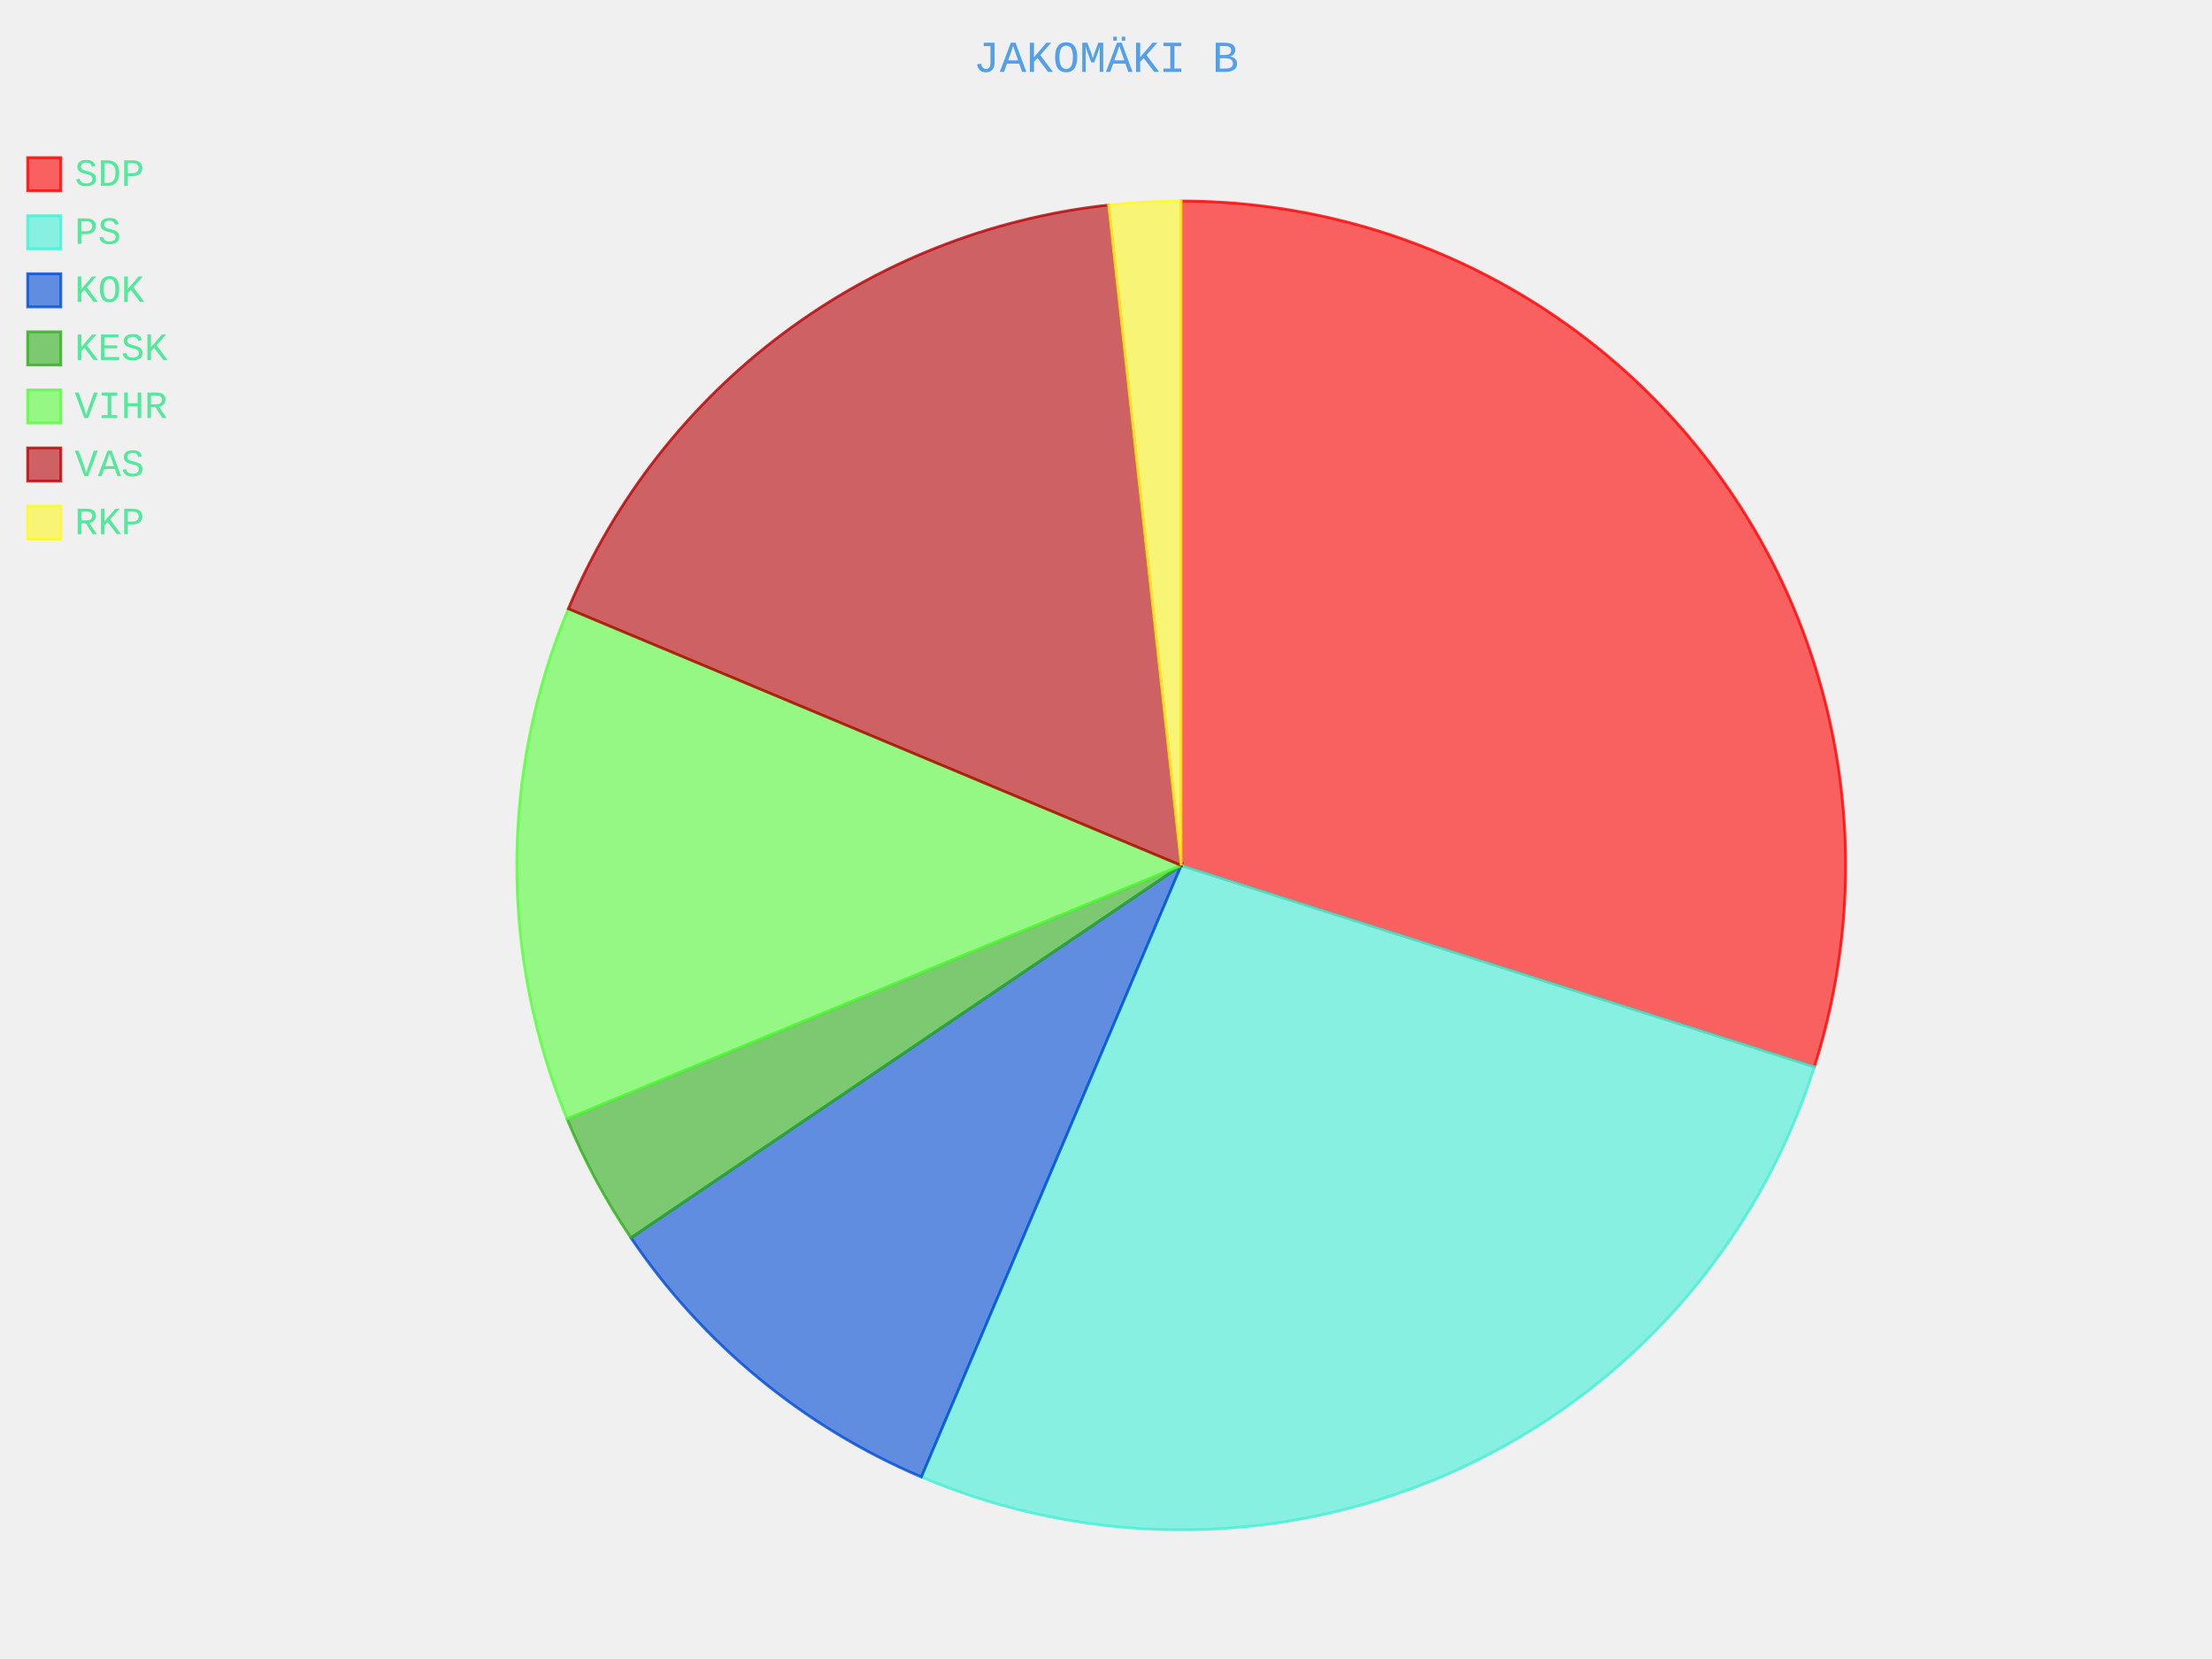
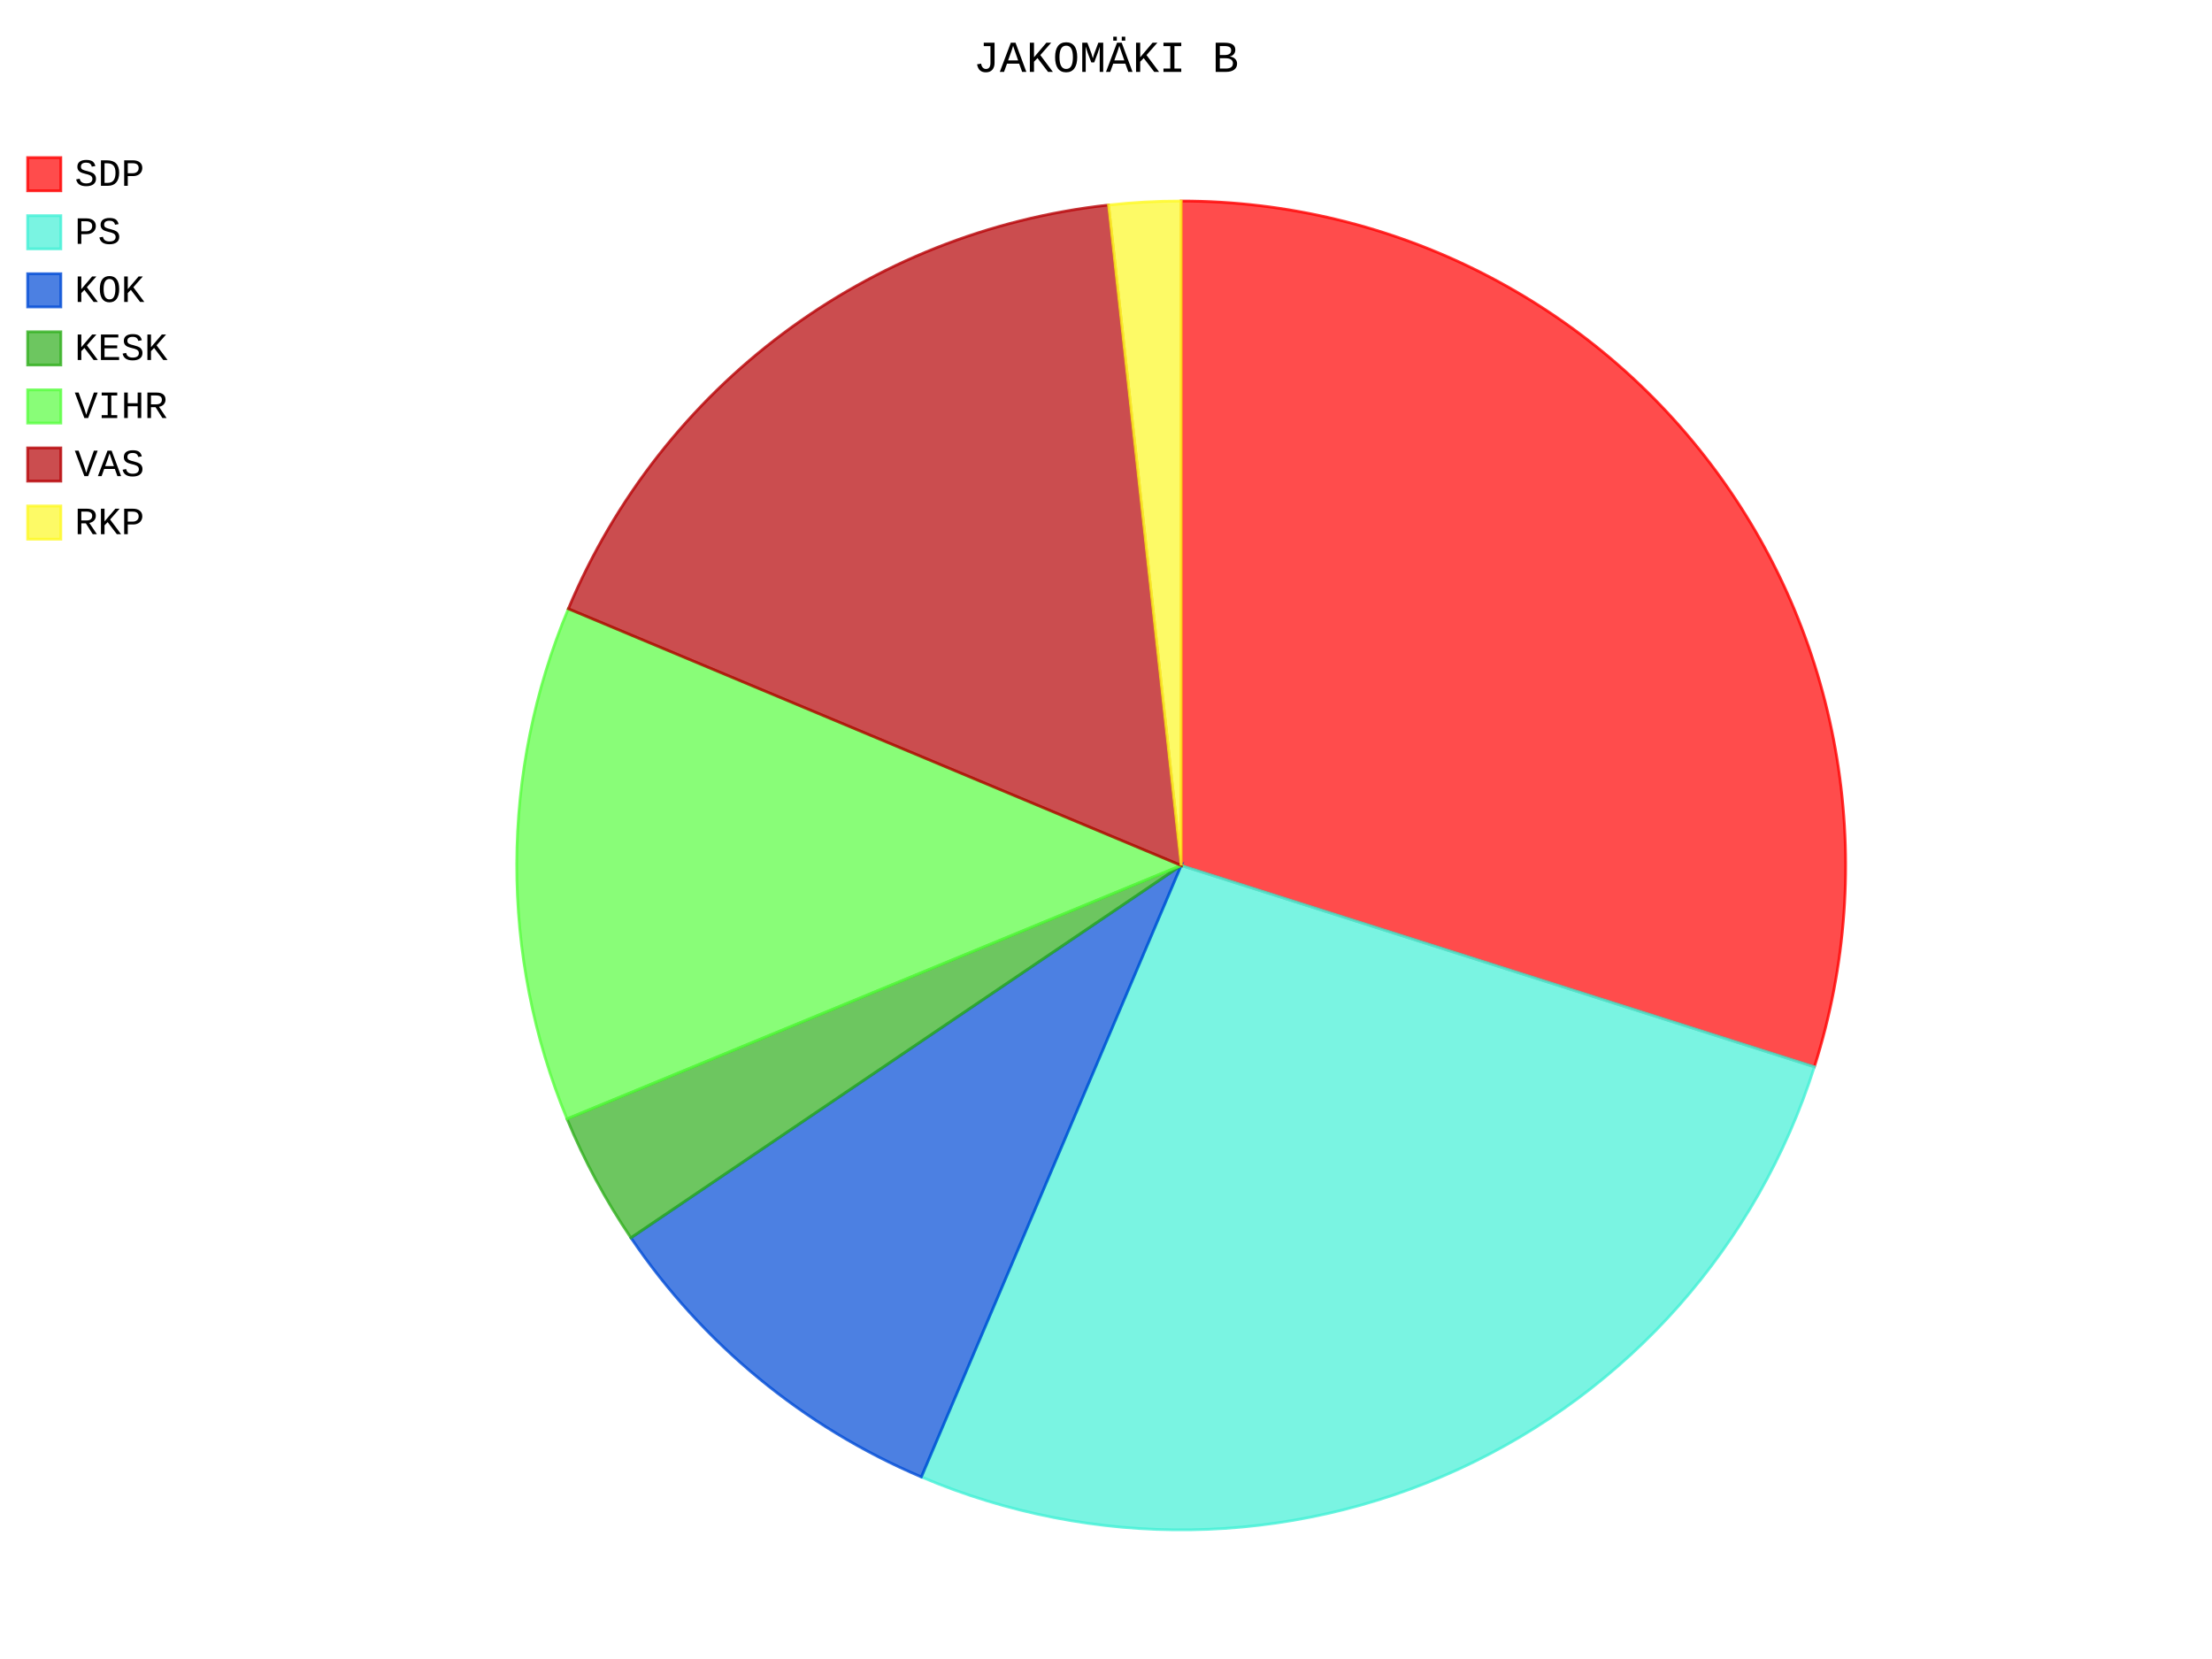
- <svg xmlns="http://www.w3.org/2000/svg" class="pygal-chart" id="chart-0dd0da74-3f59-462e-ad7d-adc06aadbe22" viewBox="0 0 800 600">
+ <svg xmlns="http://www.w3.org/2000/svg" class="pygal-chart" id="chart-fb249247-f47c-4e76-b187-f117db87d204" viewBox="0 0 800 600">
  <defs>
-     <style type="text/css">#chart-0dd0da74-3f59-462e-ad7d-adc06aadbe22{-webkit-user-select:none;-webkit-font-smoothing:antialiased;font-family:Consolas,"Liberation Mono",Menlo,Courier,monospace}#chart-0dd0da74-3f59-462e-ad7d-adc06aadbe22 .title{font-family:Consolas,"Liberation Mono",Menlo,Courier,monospace;font-size:16px}#chart-0dd0da74-3f59-462e-ad7d-adc06aadbe22 .legends .legend text{font-family:Consolas,"Liberation Mono",Menlo,Courier,monospace;font-size:14px}#chart-0dd0da74-3f59-462e-ad7d-adc06aadbe22 .axis text{font-family:Consolas,"Liberation Mono",Menlo,Courier,monospace;font-size:10px}#chart-0dd0da74-3f59-462e-ad7d-adc06aadbe22 .axis text.major{font-family:Consolas,"Liberation Mono",Menlo,Courier,monospace;font-size:10px}#chart-0dd0da74-3f59-462e-ad7d-adc06aadbe22 .text-overlay text.value{font-family:Consolas,"Liberation Mono",Menlo,Courier,monospace;font-size:16px}#chart-0dd0da74-3f59-462e-ad7d-adc06aadbe22 .text-overlay text.label{font-family:Consolas,"Liberation Mono",Menlo,Courier,monospace;font-size:10px}#chart-0dd0da74-3f59-462e-ad7d-adc06aadbe22 .tooltip{font-family:Consolas,"Liberation Mono",Menlo,Courier,monospace;font-size:14px}#chart-0dd0da74-3f59-462e-ad7d-adc06aadbe22 text.no_data{font-family:Consolas,"Liberation Mono",Menlo,Courier,monospace;font-size:64px}
- #chart-0dd0da74-3f59-462e-ad7d-adc06aadbe22{background-color:transparent}#chart-0dd0da74-3f59-462e-ad7d-adc06aadbe22 path,#chart-0dd0da74-3f59-462e-ad7d-adc06aadbe22 line,#chart-0dd0da74-3f59-462e-ad7d-adc06aadbe22 rect,#chart-0dd0da74-3f59-462e-ad7d-adc06aadbe22 circle{-webkit-transition:1000ms ease-in;-moz-transition:1000ms ease-in;transition:1000ms ease-in}#chart-0dd0da74-3f59-462e-ad7d-adc06aadbe22 .graph &gt; .background{fill:transparent}#chart-0dd0da74-3f59-462e-ad7d-adc06aadbe22 .plot &gt; .background{fill:transparent}#chart-0dd0da74-3f59-462e-ad7d-adc06aadbe22 .graph{fill:#53E89B}#chart-0dd0da74-3f59-462e-ad7d-adc06aadbe22 text.no_data{fill:#53A0E8}#chart-0dd0da74-3f59-462e-ad7d-adc06aadbe22 .title{fill:#53A0E8}#chart-0dd0da74-3f59-462e-ad7d-adc06aadbe22 .legends .legend text{fill:#53E89B}#chart-0dd0da74-3f59-462e-ad7d-adc06aadbe22 .legends .legend:hover text{fill:#53A0E8}#chart-0dd0da74-3f59-462e-ad7d-adc06aadbe22 .axis .line{stroke:#53A0E8}#chart-0dd0da74-3f59-462e-ad7d-adc06aadbe22 .axis .guide.line{stroke:#630C0D}#chart-0dd0da74-3f59-462e-ad7d-adc06aadbe22 .axis .major.line{stroke:#53E89B}#chart-0dd0da74-3f59-462e-ad7d-adc06aadbe22 .axis text.major{fill:#53A0E8}#chart-0dd0da74-3f59-462e-ad7d-adc06aadbe22 .axis.y .guides:hover .guide.line,#chart-0dd0da74-3f59-462e-ad7d-adc06aadbe22 .line-graph .axis.x .guides:hover .guide.line,#chart-0dd0da74-3f59-462e-ad7d-adc06aadbe22 .stackedline-graph .axis.x .guides:hover .guide.line,#chart-0dd0da74-3f59-462e-ad7d-adc06aadbe22 .xy-graph .axis.x .guides:hover .guide.line{stroke:#53A0E8}#chart-0dd0da74-3f59-462e-ad7d-adc06aadbe22 .axis .guides:hover text{fill:#53A0E8}#chart-0dd0da74-3f59-462e-ad7d-adc06aadbe22 .reactive{fill-opacity:.6;stroke-opacity:.8}#chart-0dd0da74-3f59-462e-ad7d-adc06aadbe22 .ci{stroke:#53E89B}#chart-0dd0da74-3f59-462e-ad7d-adc06aadbe22 .reactive.active,#chart-0dd0da74-3f59-462e-ad7d-adc06aadbe22 .active .reactive{fill-opacity:.9;stroke-opacity:.9;stroke-width:4}#chart-0dd0da74-3f59-462e-ad7d-adc06aadbe22 .ci .reactive.active{stroke-width:1.5}#chart-0dd0da74-3f59-462e-ad7d-adc06aadbe22 .series text{fill:#53A0E8}#chart-0dd0da74-3f59-462e-ad7d-adc06aadbe22 .tooltip rect{fill:transparent;stroke:#53A0E8;-webkit-transition:opacity 1000ms ease-in;-moz-transition:opacity 1000ms ease-in;transition:opacity 1000ms ease-in}#chart-0dd0da74-3f59-462e-ad7d-adc06aadbe22 .tooltip .label{fill:#53E89B}#chart-0dd0da74-3f59-462e-ad7d-adc06aadbe22 .tooltip .label{fill:#53E89B}#chart-0dd0da74-3f59-462e-ad7d-adc06aadbe22 .tooltip .legend{font-size:.8em;fill:#630C0D}#chart-0dd0da74-3f59-462e-ad7d-adc06aadbe22 .tooltip .x_label{font-size:.6em;fill:#53A0E8}#chart-0dd0da74-3f59-462e-ad7d-adc06aadbe22 .tooltip .xlink{font-size:.5em;text-decoration:underline}#chart-0dd0da74-3f59-462e-ad7d-adc06aadbe22 .tooltip .value{font-size:1.5em}#chart-0dd0da74-3f59-462e-ad7d-adc06aadbe22 .bound{font-size:.5em}#chart-0dd0da74-3f59-462e-ad7d-adc06aadbe22 .max-value{font-size:.75em;fill:#630C0D}#chart-0dd0da74-3f59-462e-ad7d-adc06aadbe22 .map-element{fill:transparent;stroke:#630C0D !important}#chart-0dd0da74-3f59-462e-ad7d-adc06aadbe22 .map-element .reactive{fill-opacity:inherit;stroke-opacity:inherit}#chart-0dd0da74-3f59-462e-ad7d-adc06aadbe22 .color-0,#chart-0dd0da74-3f59-462e-ad7d-adc06aadbe22 .color-0 a:visited{stroke:#ff0000;fill:#ff0000}#chart-0dd0da74-3f59-462e-ad7d-adc06aadbe22 .color-1,#chart-0dd0da74-3f59-462e-ad7d-adc06aadbe22 .color-1 a:visited{stroke:#42f0d6;fill:#42f0d6}#chart-0dd0da74-3f59-462e-ad7d-adc06aadbe22 .color-2,#chart-0dd0da74-3f59-462e-ad7d-adc06aadbe22 .color-2 a:visited{stroke:#004bd6;fill:#004bd6}#chart-0dd0da74-3f59-462e-ad7d-adc06aadbe22 .color-3,#chart-0dd0da74-3f59-462e-ad7d-adc06aadbe22 .color-3 a:visited{stroke:#30af1d;fill:#30af1d}#chart-0dd0da74-3f59-462e-ad7d-adc06aadbe22 .color-4,#chart-0dd0da74-3f59-462e-ad7d-adc06aadbe22 .color-4 a:visited{stroke:#58fd3f;fill:#58fd3f}#chart-0dd0da74-3f59-462e-ad7d-adc06aadbe22 .color-5,#chart-0dd0da74-3f59-462e-ad7d-adc06aadbe22 .color-5 a:visited{stroke:#b60205;fill:#b60205}#chart-0dd0da74-3f59-462e-ad7d-adc06aadbe22 .color-6,#chart-0dd0da74-3f59-462e-ad7d-adc06aadbe22 .color-6 a:visited{stroke:#fdf926;fill:#fdf926}#chart-0dd0da74-3f59-462e-ad7d-adc06aadbe22 .text-overlay .color-0 text{fill:black}#chart-0dd0da74-3f59-462e-ad7d-adc06aadbe22 .text-overlay .color-1 text{fill:black}#chart-0dd0da74-3f59-462e-ad7d-adc06aadbe22 .text-overlay .color-2 text{fill:black}#chart-0dd0da74-3f59-462e-ad7d-adc06aadbe22 .text-overlay .color-3 text{fill:black}#chart-0dd0da74-3f59-462e-ad7d-adc06aadbe22 .text-overlay .color-4 text{fill:black}#chart-0dd0da74-3f59-462e-ad7d-adc06aadbe22 .text-overlay .color-5 text{fill:black}#chart-0dd0da74-3f59-462e-ad7d-adc06aadbe22 .text-overlay .color-6 text{fill:black}
- #chart-0dd0da74-3f59-462e-ad7d-adc06aadbe22 text.no_data{text-anchor:middle}#chart-0dd0da74-3f59-462e-ad7d-adc06aadbe22 .guide.line{fill:none}#chart-0dd0da74-3f59-462e-ad7d-adc06aadbe22 .centered{text-anchor:middle}#chart-0dd0da74-3f59-462e-ad7d-adc06aadbe22 .title{text-anchor:middle}#chart-0dd0da74-3f59-462e-ad7d-adc06aadbe22 .legends .legend text{fill-opacity:1}#chart-0dd0da74-3f59-462e-ad7d-adc06aadbe22 .axis.x text{text-anchor:middle}#chart-0dd0da74-3f59-462e-ad7d-adc06aadbe22 .axis.x:not(.web) text[transform]{text-anchor:start}#chart-0dd0da74-3f59-462e-ad7d-adc06aadbe22 .axis.x:not(.web) text[transform].backwards{text-anchor:end}#chart-0dd0da74-3f59-462e-ad7d-adc06aadbe22 .axis.y text{text-anchor:end}#chart-0dd0da74-3f59-462e-ad7d-adc06aadbe22 .axis.y text[transform].backwards{text-anchor:start}#chart-0dd0da74-3f59-462e-ad7d-adc06aadbe22 .axis.y2 text{text-anchor:start}#chart-0dd0da74-3f59-462e-ad7d-adc06aadbe22 .axis.y2 text[transform].backwards{text-anchor:end}#chart-0dd0da74-3f59-462e-ad7d-adc06aadbe22 .axis .guide.line{stroke-dasharray:4,4}#chart-0dd0da74-3f59-462e-ad7d-adc06aadbe22 .axis .major.guide.line{stroke-dasharray:6,6}#chart-0dd0da74-3f59-462e-ad7d-adc06aadbe22 .horizontal .axis.y .guide.line,#chart-0dd0da74-3f59-462e-ad7d-adc06aadbe22 .horizontal .axis.y2 .guide.line,#chart-0dd0da74-3f59-462e-ad7d-adc06aadbe22 .vertical .axis.x .guide.line{opacity:0}#chart-0dd0da74-3f59-462e-ad7d-adc06aadbe22 .horizontal .axis.always_show .guide.line,#chart-0dd0da74-3f59-462e-ad7d-adc06aadbe22 .vertical .axis.always_show .guide.line{opacity:1 !important}#chart-0dd0da74-3f59-462e-ad7d-adc06aadbe22 .axis.y .guides:hover .guide.line,#chart-0dd0da74-3f59-462e-ad7d-adc06aadbe22 .axis.y2 .guides:hover .guide.line,#chart-0dd0da74-3f59-462e-ad7d-adc06aadbe22 .axis.x .guides:hover .guide.line{opacity:1}#chart-0dd0da74-3f59-462e-ad7d-adc06aadbe22 .axis .guides:hover text{opacity:1}#chart-0dd0da74-3f59-462e-ad7d-adc06aadbe22 .nofill{fill:none}#chart-0dd0da74-3f59-462e-ad7d-adc06aadbe22 .subtle-fill{fill-opacity:.2}#chart-0dd0da74-3f59-462e-ad7d-adc06aadbe22 .dot{stroke-width:1px;fill-opacity:1}#chart-0dd0da74-3f59-462e-ad7d-adc06aadbe22 .dot.active{stroke-width:5px}#chart-0dd0da74-3f59-462e-ad7d-adc06aadbe22 .dot.negative{fill:transparent}#chart-0dd0da74-3f59-462e-ad7d-adc06aadbe22 text,#chart-0dd0da74-3f59-462e-ad7d-adc06aadbe22 tspan{stroke:none !important}#chart-0dd0da74-3f59-462e-ad7d-adc06aadbe22 .series text.active{opacity:1}#chart-0dd0da74-3f59-462e-ad7d-adc06aadbe22 .tooltip rect{fill-opacity:.95;stroke-width:.5}#chart-0dd0da74-3f59-462e-ad7d-adc06aadbe22 .tooltip text{fill-opacity:1}#chart-0dd0da74-3f59-462e-ad7d-adc06aadbe22 .showable{visibility:hidden}#chart-0dd0da74-3f59-462e-ad7d-adc06aadbe22 .showable.shown{visibility:visible}#chart-0dd0da74-3f59-462e-ad7d-adc06aadbe22 .gauge-background{fill:rgba(229,229,229,1);stroke:none}#chart-0dd0da74-3f59-462e-ad7d-adc06aadbe22 .bg-lines{stroke:transparent;stroke-width:2px}</style>
+     <style type="text/css">#chart-fb249247-f47c-4e76-b187-f117db87d204{-webkit-user-select:none;-webkit-font-smoothing:antialiased;font-family:Consolas,"Liberation Mono",Menlo,Courier,monospace}#chart-fb249247-f47c-4e76-b187-f117db87d204 .title{font-family:Consolas,"Liberation Mono",Menlo,Courier,monospace;font-size:16px}#chart-fb249247-f47c-4e76-b187-f117db87d204 .legends .legend text{font-family:Consolas,"Liberation Mono",Menlo,Courier,monospace;font-size:14px}#chart-fb249247-f47c-4e76-b187-f117db87d204 .axis text{font-family:Consolas,"Liberation Mono",Menlo,Courier,monospace;font-size:10px}#chart-fb249247-f47c-4e76-b187-f117db87d204 .axis text.major{font-family:Consolas,"Liberation Mono",Menlo,Courier,monospace;font-size:10px}#chart-fb249247-f47c-4e76-b187-f117db87d204 .text-overlay text.value{font-family:Consolas,"Liberation Mono",Menlo,Courier,monospace;font-size:16px}#chart-fb249247-f47c-4e76-b187-f117db87d204 .text-overlay text.label{font-family:Consolas,"Liberation Mono",Menlo,Courier,monospace;font-size:10px}#chart-fb249247-f47c-4e76-b187-f117db87d204 .tooltip{font-family:Consolas,"Liberation Mono",Menlo,Courier,monospace;font-size:14px}#chart-fb249247-f47c-4e76-b187-f117db87d204 text.no_data{font-family:Consolas,"Liberation Mono",Menlo,Courier,monospace;font-size:64px}
+ #chart-fb249247-f47c-4e76-b187-f117db87d204{background-color:#ffffff}#chart-fb249247-f47c-4e76-b187-f117db87d204 path,#chart-fb249247-f47c-4e76-b187-f117db87d204 line,#chart-fb249247-f47c-4e76-b187-f117db87d204 rect,#chart-fb249247-f47c-4e76-b187-f117db87d204 circle{-webkit-transition:300ms ease-in;-moz-transition:300ms ease-in;transition:300ms ease-in}#chart-fb249247-f47c-4e76-b187-f117db87d204 .graph &gt; .background{fill:#ffffff}#chart-fb249247-f47c-4e76-b187-f117db87d204 .plot &gt; .background{fill:#ffffff}#chart-fb249247-f47c-4e76-b187-f117db87d204 .graph{fill:#000000}#chart-fb249247-f47c-4e76-b187-f117db87d204 text.no_data{fill:#000000}#chart-fb249247-f47c-4e76-b187-f117db87d204 .title{fill:#000000}#chart-fb249247-f47c-4e76-b187-f117db87d204 .legends .legend text{fill:#000000}#chart-fb249247-f47c-4e76-b187-f117db87d204 .legends .legend:hover text{fill:#000000}#chart-fb249247-f47c-4e76-b187-f117db87d204 .axis .line{stroke:#000000}#chart-fb249247-f47c-4e76-b187-f117db87d204 .axis .guide.line{stroke:#000000}#chart-fb249247-f47c-4e76-b187-f117db87d204 .axis .major.line{stroke:#000000}#chart-fb249247-f47c-4e76-b187-f117db87d204 .axis text.major{fill:#000000}#chart-fb249247-f47c-4e76-b187-f117db87d204 .axis.y .guides:hover .guide.line,#chart-fb249247-f47c-4e76-b187-f117db87d204 .line-graph .axis.x .guides:hover .guide.line,#chart-fb249247-f47c-4e76-b187-f117db87d204 .stackedline-graph .axis.x .guides:hover .guide.line,#chart-fb249247-f47c-4e76-b187-f117db87d204 .xy-graph .axis.x .guides:hover .guide.line{stroke:#000000}#chart-fb249247-f47c-4e76-b187-f117db87d204 .axis .guides:hover text{fill:#000000}#chart-fb249247-f47c-4e76-b187-f117db87d204 .reactive{fill-opacity:.7;stroke-opacity:.8}#chart-fb249247-f47c-4e76-b187-f117db87d204 .ci{stroke:#000000}#chart-fb249247-f47c-4e76-b187-f117db87d204 .reactive.active,#chart-fb249247-f47c-4e76-b187-f117db87d204 .active .reactive{fill-opacity:.9;stroke-opacity:.9;stroke-width:4}#chart-fb249247-f47c-4e76-b187-f117db87d204 .ci .reactive.active{stroke-width:1.5}#chart-fb249247-f47c-4e76-b187-f117db87d204 .series text{fill:#000000}#chart-fb249247-f47c-4e76-b187-f117db87d204 .tooltip rect{fill:#ffffff;stroke:#000000;-webkit-transition:opacity 300ms ease-in;-moz-transition:opacity 300ms ease-in;transition:opacity 300ms ease-in}#chart-fb249247-f47c-4e76-b187-f117db87d204 .tooltip .label{fill:#000000}#chart-fb249247-f47c-4e76-b187-f117db87d204 .tooltip .label{fill:#000000}#chart-fb249247-f47c-4e76-b187-f117db87d204 .tooltip .legend{font-size:.8em;fill:#000000}#chart-fb249247-f47c-4e76-b187-f117db87d204 .tooltip .x_label{font-size:.6em;fill:#000000}#chart-fb249247-f47c-4e76-b187-f117db87d204 .tooltip .xlink{font-size:.5em;text-decoration:underline}#chart-fb249247-f47c-4e76-b187-f117db87d204 .tooltip .value{font-size:1.5em}#chart-fb249247-f47c-4e76-b187-f117db87d204 .bound{font-size:.5em}#chart-fb249247-f47c-4e76-b187-f117db87d204 .max-value{font-size:.75em;fill:#000000}#chart-fb249247-f47c-4e76-b187-f117db87d204 .map-element{fill:#ffffff;stroke:#000000 !important}#chart-fb249247-f47c-4e76-b187-f117db87d204 .map-element .reactive{fill-opacity:inherit;stroke-opacity:inherit}#chart-fb249247-f47c-4e76-b187-f117db87d204 .color-0,#chart-fb249247-f47c-4e76-b187-f117db87d204 .color-0 a:visited{stroke:#ff0000;fill:#ff0000}#chart-fb249247-f47c-4e76-b187-f117db87d204 .color-1,#chart-fb249247-f47c-4e76-b187-f117db87d204 .color-1 a:visited{stroke:#42f0d6;fill:#42f0d6}#chart-fb249247-f47c-4e76-b187-f117db87d204 .color-2,#chart-fb249247-f47c-4e76-b187-f117db87d204 .color-2 a:visited{stroke:#004bd6;fill:#004bd6}#chart-fb249247-f47c-4e76-b187-f117db87d204 .color-3,#chart-fb249247-f47c-4e76-b187-f117db87d204 .color-3 a:visited{stroke:#30af1d;fill:#30af1d}#chart-fb249247-f47c-4e76-b187-f117db87d204 .color-4,#chart-fb249247-f47c-4e76-b187-f117db87d204 .color-4 a:visited{stroke:#58fd3f;fill:#58fd3f}#chart-fb249247-f47c-4e76-b187-f117db87d204 .color-5,#chart-fb249247-f47c-4e76-b187-f117db87d204 .color-5 a:visited{stroke:#b60205;fill:#b60205}#chart-fb249247-f47c-4e76-b187-f117db87d204 .color-6,#chart-fb249247-f47c-4e76-b187-f117db87d204 .color-6 a:visited{stroke:#fdf926;fill:#fdf926}#chart-fb249247-f47c-4e76-b187-f117db87d204 .text-overlay .color-0 text{fill:black}#chart-fb249247-f47c-4e76-b187-f117db87d204 .text-overlay .color-1 text{fill:black}#chart-fb249247-f47c-4e76-b187-f117db87d204 .text-overlay .color-2 text{fill:black}#chart-fb249247-f47c-4e76-b187-f117db87d204 .text-overlay .color-3 text{fill:black}#chart-fb249247-f47c-4e76-b187-f117db87d204 .text-overlay .color-4 text{fill:black}#chart-fb249247-f47c-4e76-b187-f117db87d204 .text-overlay .color-5 text{fill:black}#chart-fb249247-f47c-4e76-b187-f117db87d204 .text-overlay .color-6 text{fill:black}
+ #chart-fb249247-f47c-4e76-b187-f117db87d204 text.no_data{text-anchor:middle}#chart-fb249247-f47c-4e76-b187-f117db87d204 .guide.line{fill:none}#chart-fb249247-f47c-4e76-b187-f117db87d204 .centered{text-anchor:middle}#chart-fb249247-f47c-4e76-b187-f117db87d204 .title{text-anchor:middle}#chart-fb249247-f47c-4e76-b187-f117db87d204 .legends .legend text{fill-opacity:1}#chart-fb249247-f47c-4e76-b187-f117db87d204 .axis.x text{text-anchor:middle}#chart-fb249247-f47c-4e76-b187-f117db87d204 .axis.x:not(.web) text[transform]{text-anchor:start}#chart-fb249247-f47c-4e76-b187-f117db87d204 .axis.x:not(.web) text[transform].backwards{text-anchor:end}#chart-fb249247-f47c-4e76-b187-f117db87d204 .axis.y text{text-anchor:end}#chart-fb249247-f47c-4e76-b187-f117db87d204 .axis.y text[transform].backwards{text-anchor:start}#chart-fb249247-f47c-4e76-b187-f117db87d204 .axis.y2 text{text-anchor:start}#chart-fb249247-f47c-4e76-b187-f117db87d204 .axis.y2 text[transform].backwards{text-anchor:end}#chart-fb249247-f47c-4e76-b187-f117db87d204 .axis .guide.line{stroke-dasharray:4,4}#chart-fb249247-f47c-4e76-b187-f117db87d204 .axis .major.guide.line{stroke-dasharray:6,6}#chart-fb249247-f47c-4e76-b187-f117db87d204 .horizontal .axis.y .guide.line,#chart-fb249247-f47c-4e76-b187-f117db87d204 .horizontal .axis.y2 .guide.line,#chart-fb249247-f47c-4e76-b187-f117db87d204 .vertical .axis.x .guide.line{opacity:0}#chart-fb249247-f47c-4e76-b187-f117db87d204 .horizontal .axis.always_show .guide.line,#chart-fb249247-f47c-4e76-b187-f117db87d204 .vertical .axis.always_show .guide.line{opacity:1 !important}#chart-fb249247-f47c-4e76-b187-f117db87d204 .axis.y .guides:hover .guide.line,#chart-fb249247-f47c-4e76-b187-f117db87d204 .axis.y2 .guides:hover .guide.line,#chart-fb249247-f47c-4e76-b187-f117db87d204 .axis.x .guides:hover .guide.line{opacity:1}#chart-fb249247-f47c-4e76-b187-f117db87d204 .axis .guides:hover text{opacity:1}#chart-fb249247-f47c-4e76-b187-f117db87d204 .nofill{fill:none}#chart-fb249247-f47c-4e76-b187-f117db87d204 .subtle-fill{fill-opacity:.2}#chart-fb249247-f47c-4e76-b187-f117db87d204 .dot{stroke-width:1px;fill-opacity:1}#chart-fb249247-f47c-4e76-b187-f117db87d204 .dot.active{stroke-width:5px}#chart-fb249247-f47c-4e76-b187-f117db87d204 .dot.negative{fill:transparent}#chart-fb249247-f47c-4e76-b187-f117db87d204 text,#chart-fb249247-f47c-4e76-b187-f117db87d204 tspan{stroke:none !important}#chart-fb249247-f47c-4e76-b187-f117db87d204 .series text.active{opacity:1}#chart-fb249247-f47c-4e76-b187-f117db87d204 .tooltip rect{fill-opacity:.95;stroke-width:.5}#chart-fb249247-f47c-4e76-b187-f117db87d204 .tooltip text{fill-opacity:1}#chart-fb249247-f47c-4e76-b187-f117db87d204 .showable{visibility:hidden}#chart-fb249247-f47c-4e76-b187-f117db87d204 .showable.shown{visibility:visible}#chart-fb249247-f47c-4e76-b187-f117db87d204 .gauge-background{fill:rgba(229,229,229,1);stroke:none}#chart-fb249247-f47c-4e76-b187-f117db87d204 .bg-lines{stroke:#ffffff;stroke-width:2px}</style>
  </defs>
  <g class="graph pie-graph vertical">
    <rect class="background" height="600" width="800" x="0" y="0" />
    <g class="plot" transform="translate(75, 46)">
      <rect class="background" height="534" width="704.4" x="0" y="0" />
      <g class="series serie-0 color-0">
        <g class="slices">
          <g class="slice">
            <path class="slice reactive tooltip-trigger" d="M352.2 26.7 A240.3 240.3 0 0 1 581.199 339.824 L352.2 267 A0 0 0 0 0 352.2 267 z" />
          </g>
        </g>
      </g>
      <g class="series serie-1 color-1">
        <g class="slices">
          <g class="slice">
            <path class="slice reactive tooltip-trigger" d="M581.199 339.824 A240.3 240.3 0 0 1 258.218 488.159 L352.2 267 A0 0 0 0 0 352.2 267 z" />
          </g>
        </g>
      </g>
      <g class="series serie-2 color-2">
        <g class="slices">
          <g class="slice">
            <path class="slice reactive tooltip-trigger" d="M258.218 488.159 A240.3 240.3 0 0 1 153.185 401.674 L352.2 267 A0 0 0 0 0 352.2 267 z" />
          </g>
        </g>
      </g>
      <g class="series serie-3 color-3">
        <g class="slices">
          <g class="slice">
            <path class="slice reactive tooltip-trigger" d="M153.185 401.674 A240.3 240.3 0 0 1 130.072 358.669 L352.2 267 A0 0 0 0 0 352.2 267 z" />
          </g>
        </g>
      </g>
      <g class="series serie-4 color-4">
        <g class="slices">
          <g class="slice">
            <path class="slice reactive tooltip-trigger" d="M130.072 358.669 A240.3 240.3 0 0 1 130.553 174.173 L352.2 267 A0 0 0 0 0 352.2 267 z" />
          </g>
        </g>
      </g>
      <g class="series serie-5 color-5">
        <g class="slices">
          <g class="slice">
            <path class="slice reactive tooltip-trigger" d="M130.553 174.173 A240.3 240.3 0 0 1 325.918 28.142 L352.2 267 A0 0 0 0 0 352.2 267 z" />
          </g>
        </g>
      </g>
      <g class="series serie-6 color-6">
        <g class="slices">
          <g class="slice">
            <path class="slice reactive tooltip-trigger" d="M325.918 28.142 A240.3 240.3 0 0 1 352.2 26.7 L352.2 267 A0 0 0 0 0 352.2 267 z" />
          </g>
        </g>
      </g>
    </g>
    <g class="titles">
      <text class="title plot_title" x="400.0" y="26">JAKOMÄKI B</text>
    </g>
    <g class="plot overlay" transform="translate(75, 46)">
      <g class="series serie-0 color-0" />
      <g class="series serie-1 color-1" />
      <g class="series serie-2 color-2" />
      <g class="series serie-3 color-3" />
      <g class="series serie-4 color-4" />
      <g class="series serie-5 color-5" />
      <g class="series serie-6 color-6" />
    </g>
    <g class="plot text-overlay" transform="translate(75, 46)">
      <g class="series serie-0 color-0" />
      <g class="series serie-1 color-1" />
      <g class="series serie-2 color-2" />
      <g class="series serie-3 color-3" />
      <g class="series serie-4 color-4" />
      <g class="series serie-5 color-5" />
      <g class="series serie-6 color-6" />
    </g>
    <g class="plot tooltip-overlay" transform="translate(75, 46)">
      <g class="tooltip" style="opacity: 0" transform="translate(0 0)">
        <rect class="tooltip-box" height="0" rx="0" ry="0" width="0" />
        <g class="text" />
      </g>
    </g>
    <g class="legends" transform="translate(10, 56)">
      <g class="legend reactive activate-serie" id="activate-serie-0">
        <rect class="color-0 reactive" height="12" width="12" x="0.0" y="1.0" />
        <text x="17.0" y="11.2">SDP</text>
      </g>
      <g class="legend reactive activate-serie" id="activate-serie-1">
        <rect class="color-1 reactive" height="12" width="12" x="0.0" y="22.0" />
        <text x="17.0" y="32.2">PS</text>
      </g>
      <g class="legend reactive activate-serie" id="activate-serie-2">
        <rect class="color-2 reactive" height="12" width="12" x="0.0" y="43.0" />
        <text x="17.0" y="53.2">KOK</text>
      </g>
      <g class="legend reactive activate-serie" id="activate-serie-3">
        <rect class="color-3 reactive" height="12" width="12" x="0.0" y="64.0" />
        <text x="17.0" y="74.2">KESK</text>
      </g>
      <g class="legend reactive activate-serie" id="activate-serie-4">
        <rect class="color-4 reactive" height="12" width="12" x="0.0" y="85.0" />
        <text x="17.0" y="95.2">VIHR</text>
      </g>
      <g class="legend reactive activate-serie" id="activate-serie-5">
        <rect class="color-5 reactive" height="12" width="12" x="0.0" y="106.0" />
        <text x="17.0" y="116.2">VAS</text>
      </g>
      <g class="legend reactive activate-serie" id="activate-serie-6">
        <rect class="color-6 reactive" height="12" width="12" x="0.0" y="127.0" />
        <text x="17.0" y="137.2">RKP</text>
      </g>
    </g>
    <g class="legends" transform="translate(790, 56)" />
  </g>
</svg>
